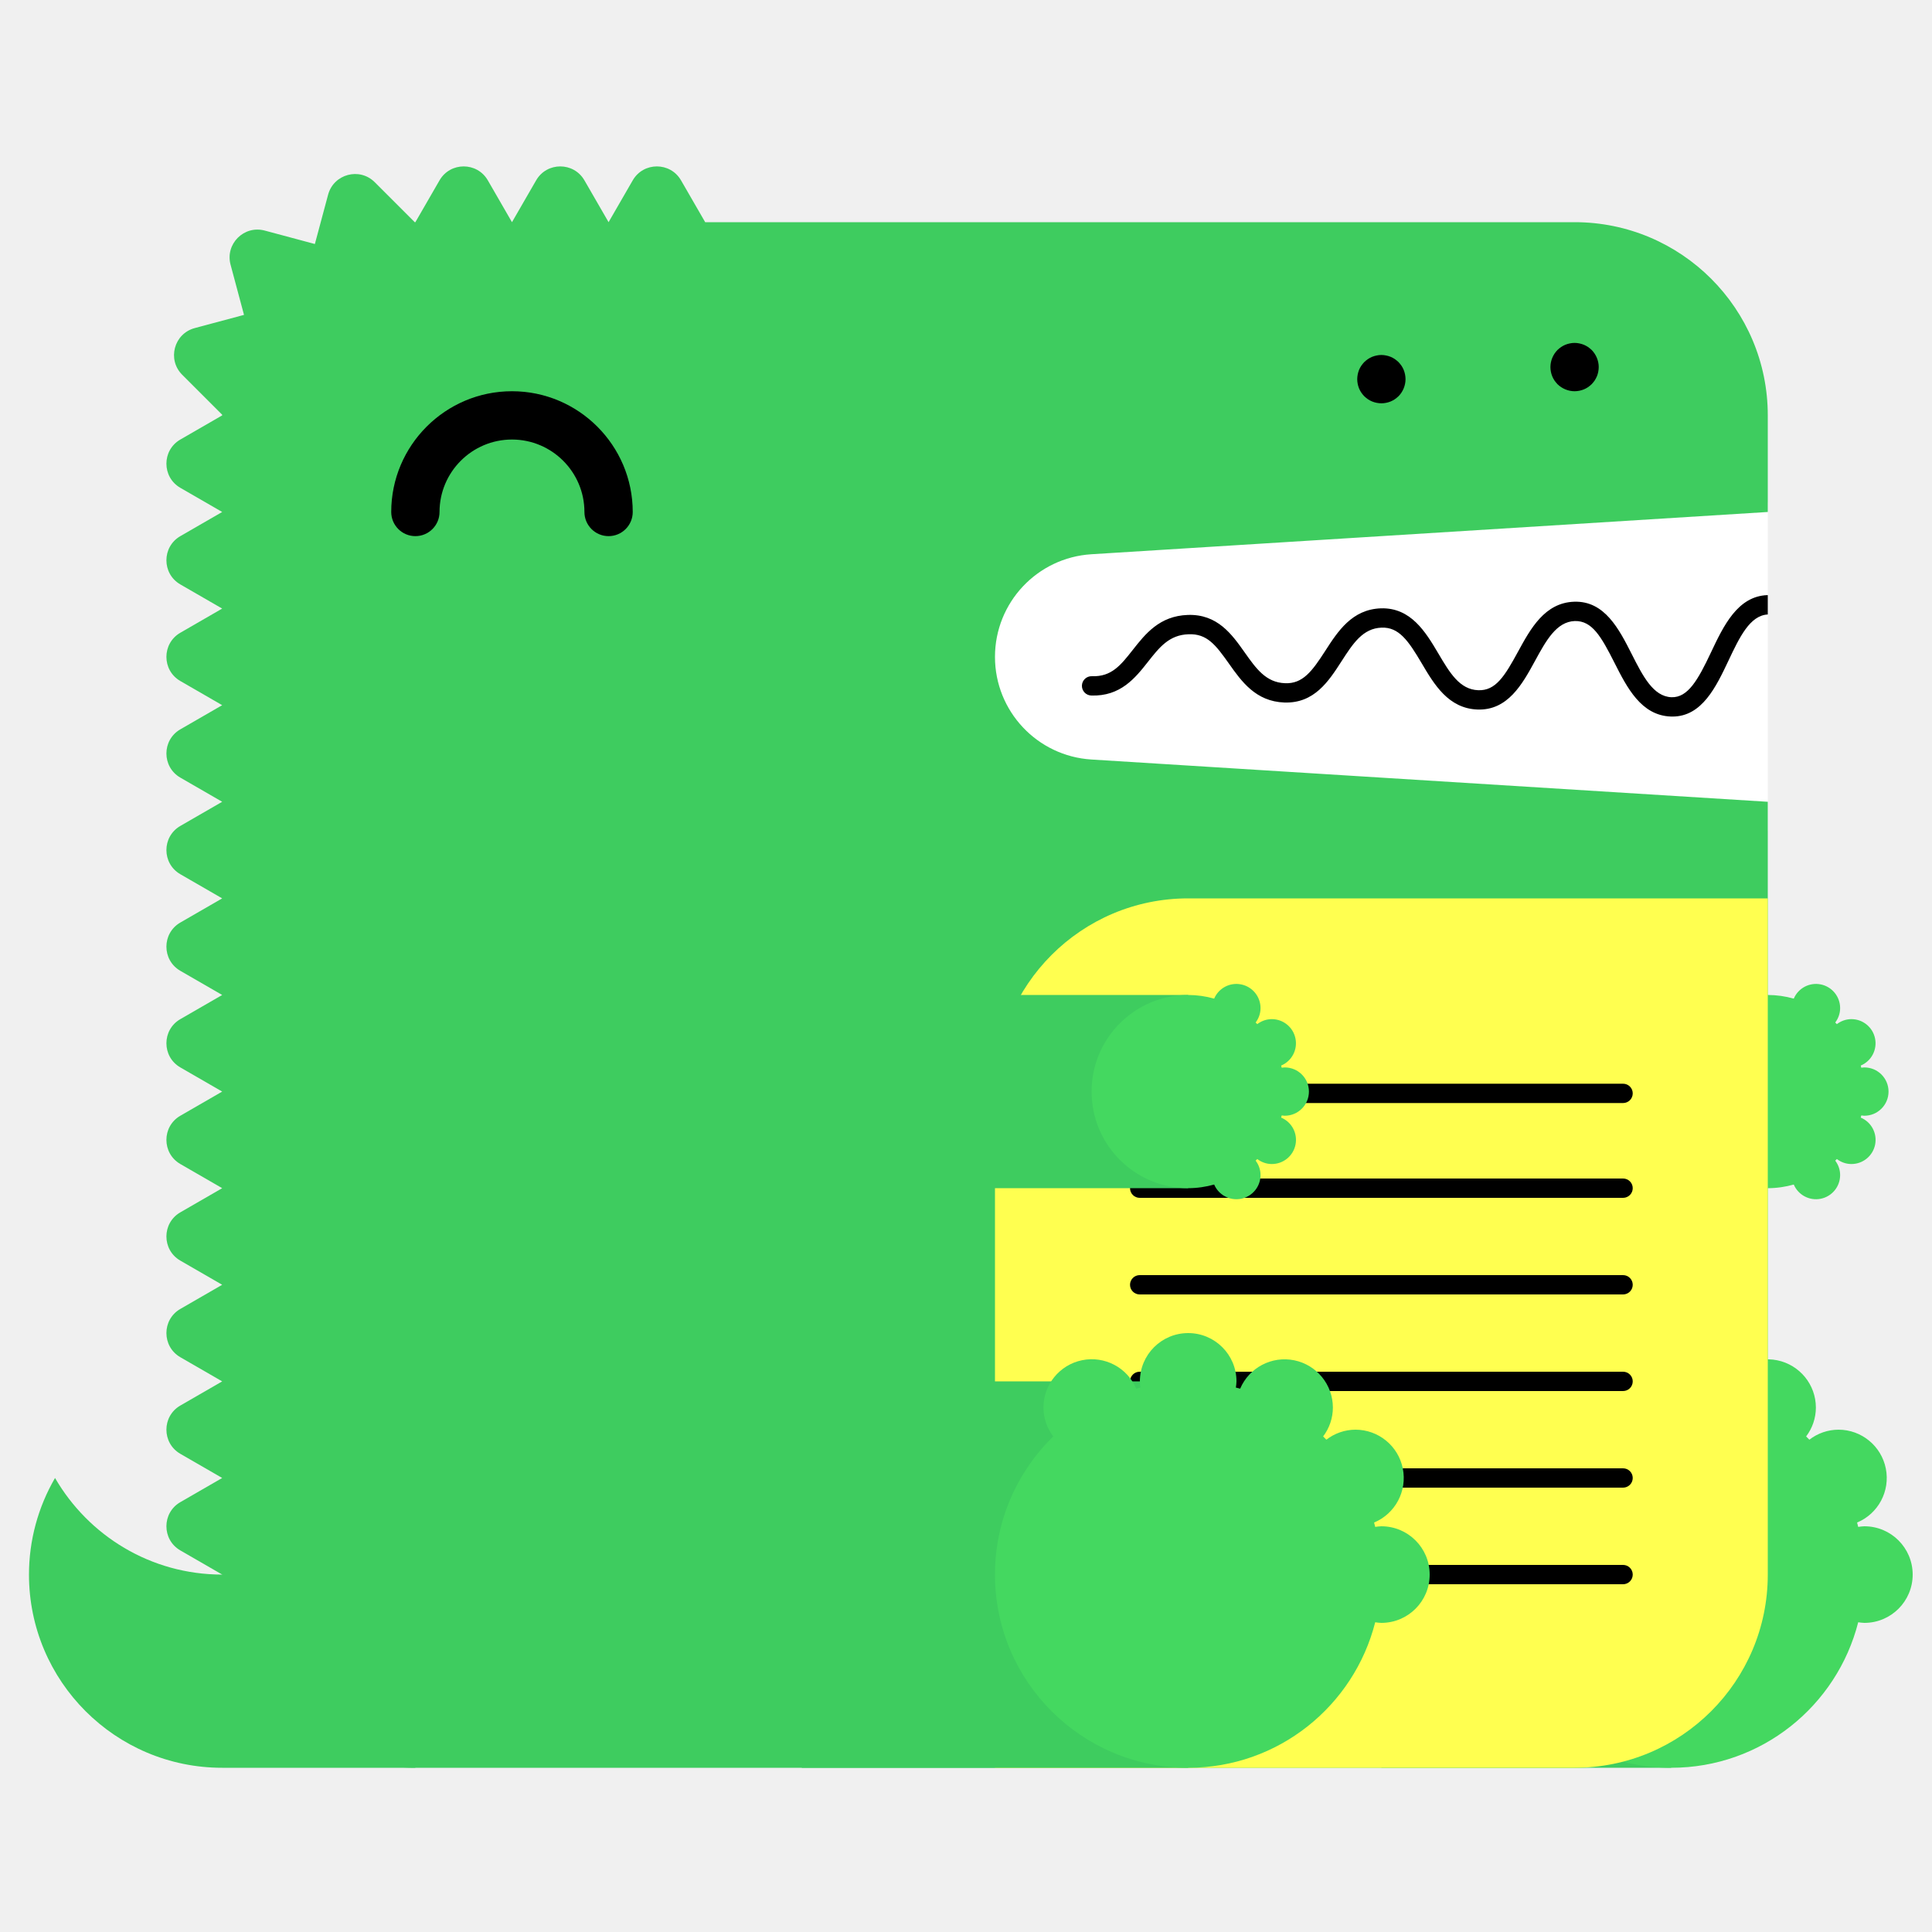
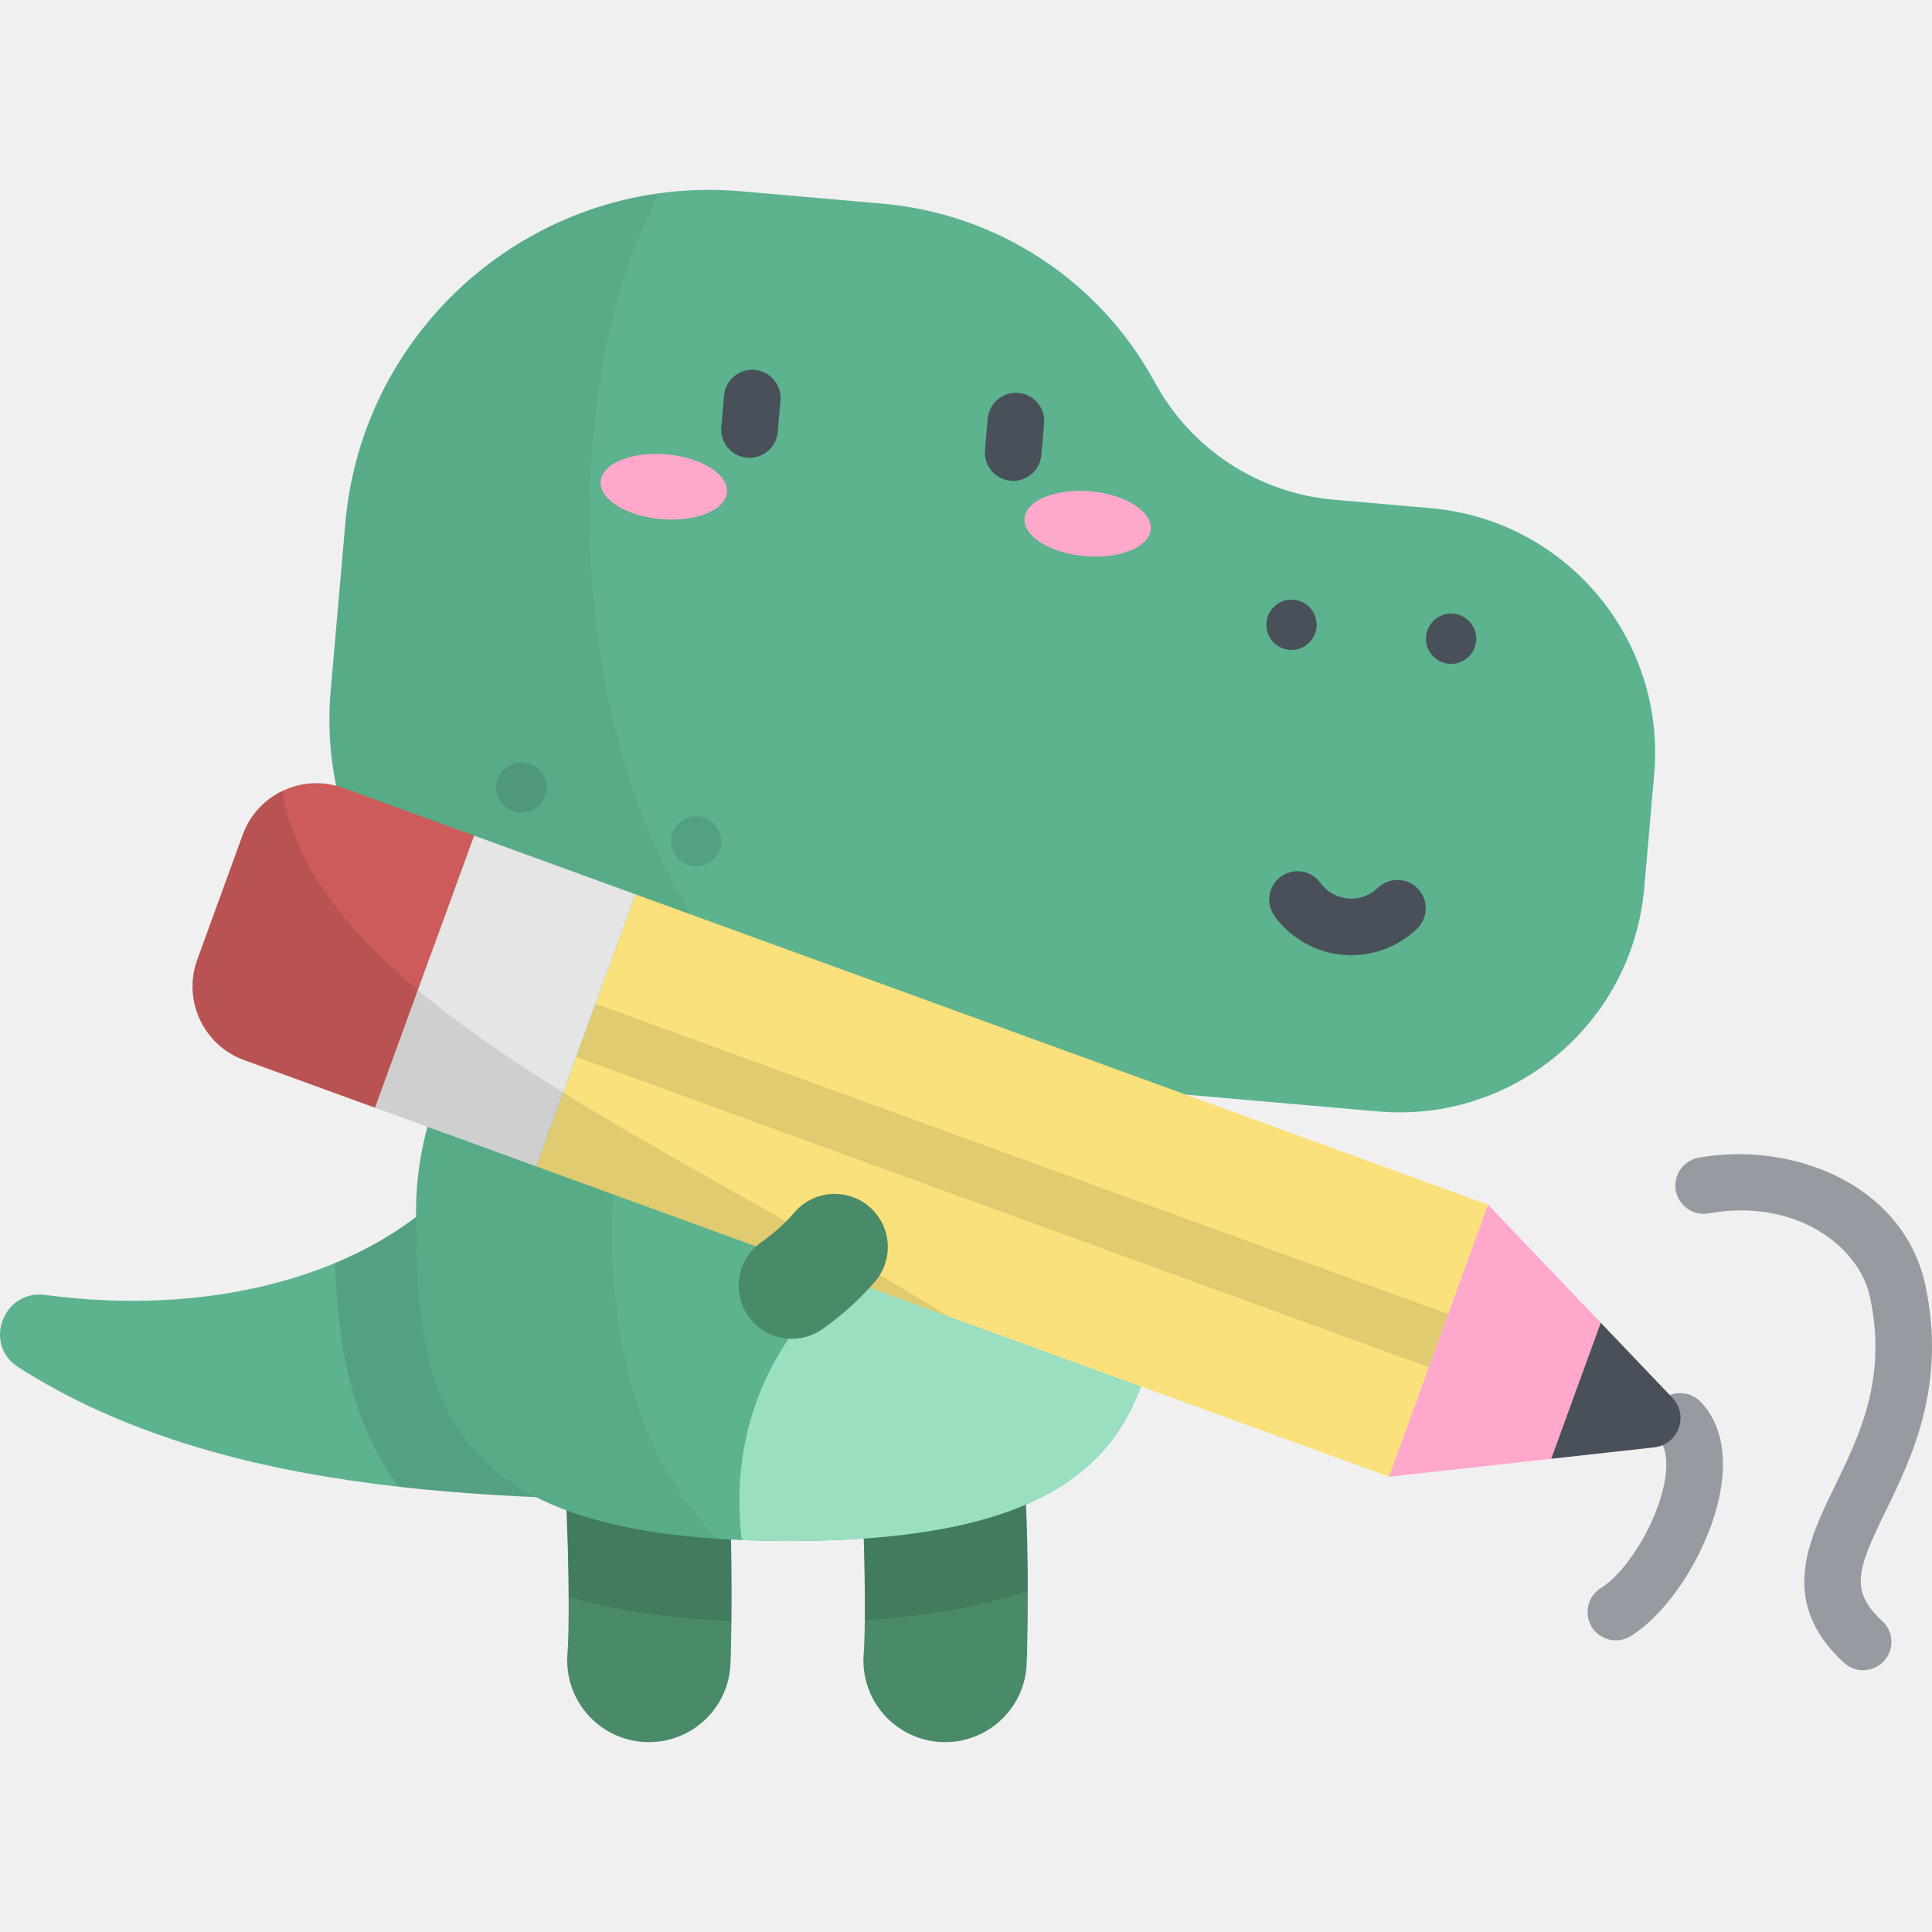
- <svg xmlns="http://www.w3.org/2000/svg" width="200" height="200" viewBox="0 0 200 200">
-   <g fill="none" fill-rule="evenodd">
-     <path fill="#FFF" d="M99 52h84v34H99z" />
-     <path d="M23 163c-7.398 0-13.843-4.027-17.303-10A19.886 19.886 0 0 0 3 163c0 11.046 8.954 20 20 20h20v-20H23z" fill="#3ECC5F" />
-     <path d="M112.98 57.376L183 53V43c0-11.046-8.954-20-20-20H73l-2.5-4.33c-1.112-1.925-3.889-1.925-5 0L63 23l-2.5-4.33c-1.111-1.925-3.889-1.925-5 0L53 23l-2.5-4.33c-1.111-1.925-3.889-1.925-5 0L43 23c-.022 0-.042.003-.065.003l-4.142-4.141c-1.57-1.571-4.252-.853-4.828 1.294l-1.369 5.104-5.192-1.392c-2.148-.575-4.111 1.389-3.535 3.536l1.39 5.193-5.102 1.367c-2.148.576-2.867 3.259-1.296 4.83l4.142 4.142c0 .021-.003.042-.003.064l-4.33 2.5c-1.925 1.111-1.925 3.889 0 5L23 53l-4.33 2.5c-1.925 1.111-1.925 3.889 0 5L23 63l-4.33 2.5c-1.925 1.111-1.925 3.889 0 5L23 73l-4.33 2.5c-1.925 1.111-1.925 3.889 0 5L23 83l-4.33 2.5c-1.925 1.111-1.925 3.889 0 5L23 93l-4.33 2.5c-1.925 1.111-1.925 3.889 0 5L23 103l-4.33 2.5c-1.925 1.111-1.925 3.889 0 5L23 113l-4.33 2.5c-1.925 1.111-1.925 3.889 0 5L23 123l-4.33 2.5c-1.925 1.111-1.925 3.889 0 5L23 133l-4.33 2.5c-1.925 1.111-1.925 3.889 0 5L23 143l-4.33 2.5c-1.925 1.111-1.925 3.889 0 5L23 153l-4.33 2.5c-1.925 1.111-1.925 3.889 0 5L23 163c0 11.046 8.954 20 20 20h120c11.046 0 20-8.954 20-20V83l-70.02-4.376A10.645 10.645 0 0 1 103 68c0-5.621 4.37-10.273 9.98-10.624" fill="#3ECC5F" />
-     <path fill="#3ECC5F" d="M143 183h30v-40h-30z" />
-     <path d="M193 158c-.219 0-.428.037-.639.064-.038-.15-.074-.301-.116-.451A5 5 0 0 0 190.32 148a4.96 4.96 0 0 0-3.016 1.036 26.531 26.531 0 0 0-.335-.336 4.955 4.955 0 0 0 1.011-2.987 5 5 0 0 0-9.599-1.959c-.148-.042-.297-.077-.445-.115.027-.211.064-.42.064-.639a5 5 0 0 0-5-5 5 5 0 0 0-5 5c0 .219.037.428.064.639-.148.038-.297.073-.445.115a4.998 4.998 0 0 0-9.599 1.959c0 1.125.384 2.151 1.011 2.987-3.717 3.632-6.031 8.693-6.031 14.3 0 11.046 8.954 20 20 20 9.339 0 17.16-6.41 19.361-15.064.211.027.42.064.639.064a5 5 0 0 0 5-5 5 5 0 0 0-5-5" fill="#44D860" />
-     <path fill="#3ECC5F" d="M153 123h30v-20h-30z" />
-     <path d="M193 115.5a2.5 2.5 0 1 0 0-5c-.109 0-.214.019-.319.032-.02-.075-.037-.15-.058-.225a2.501 2.501 0 0 0-.963-4.807c-.569 0-1.088.197-1.508.518a6.653 6.653 0 0 0-.168-.168c.314-.417.506-.931.506-1.494a2.5 2.5 0 0 0-4.8-.979A9.987 9.987 0 0 0 183 103c-5.522 0-10 4.478-10 10s4.478 10 10 10c.934 0 1.833-.138 2.69-.377a2.5 2.5 0 0 0 4.8-.979c0-.563-.192-1.077-.506-1.494.057-.055.113-.111.168-.168.42.321.939.518 1.508.518a2.5 2.5 0 0 0 .963-4.807c.021-.074.038-.15.058-.225.105.013.21.032.319.032" fill="#44D860" />
-     <path d="M63 55.5a2.5 2.5 0 0 1-2.5-2.5c0-4.136-3.364-7.5-7.5-7.5s-7.5 3.364-7.5 7.5a2.5 2.5 0 1 1-5 0c0-6.893 5.607-12.5 12.5-12.5S65.5 46.107 65.5 53a2.5 2.5 0 0 1-2.5 2.5" fill="#000" />
-     <path d="M103 183h60c11.046 0 20-8.954 20-20V93h-60c-11.046 0-20 8.954-20 20v70z" fill="#FFFF50" />
-     <path d="M168.02 124h-50.04a1 1 0 1 1 0-2h50.04a1 1 0 1 1 0 2m0 20h-50.04a1 1 0 1 1 0-2h50.04a1 1 0 1 1 0 2m0 20h-50.04a1 1 0 1 1 0-2h50.04a1 1 0 1 1 0 2m0-49.814h-50.04a1 1 0 1 1 0-2h50.04a1 1 0 1 1 0 2m0 19.814h-50.04a1 1 0 1 1 0-2h50.04a1 1 0 1 1 0 2m0 20h-50.04a1 1 0 1 1 0-2h50.04a1 1 0 1 1 0 2M183 61.611c-.012 0-.022-.006-.034-.005-3.09.105-4.552 3.196-5.842 5.923-1.346 2.85-2.387 4.703-4.093 4.647-1.889-.068-2.969-2.202-4.113-4.46-1.314-2.594-2.814-5.536-5.963-5.426-3.046.104-4.513 2.794-5.807 5.167-1.377 2.528-2.314 4.065-4.121 3.994-1.927-.07-2.951-1.805-4.136-3.813-1.321-2.236-2.848-4.75-5.936-4.664-2.994.103-4.465 2.385-5.763 4.4-1.373 2.13-2.335 3.428-4.165 3.351-1.973-.07-2.992-1.51-4.171-3.177-1.324-1.873-2.816-3.993-5.895-3.89-2.928.1-4.399 1.97-5.696 3.618-1.232 1.564-2.194 2.802-4.229 2.724a1 1 0 0 0-.072 2c3.017.101 4.545-1.8 5.872-3.487 1.177-1.496 2.193-2.787 4.193-2.855 1.926-.082 2.829 1.115 4.195 3.045 1.297 1.834 2.769 3.914 5.731 4.021 3.103.104 4.596-2.215 5.918-4.267 1.182-1.834 2.202-3.417 4.15-3.484 1.793-.067 2.769 1.35 4.145 3.681 1.297 2.197 2.766 4.686 5.787 4.796 3.125.108 4.634-2.62 5.949-5.035 1.139-2.088 2.214-4.06 4.119-4.126 1.793-.042 2.728 1.595 4.111 4.33 1.292 2.553 2.757 5.445 5.825 5.556l.169.003c3.064 0 4.518-3.075 5.805-5.794 1.139-2.41 2.217-4.68 4.067-4.773v-2z" fill="#000" />
-     <path fill="#3ECC5F" d="M83 183h40v-40H83z" />
-     <path d="M143 158c-.219 0-.428.037-.639.064-.038-.15-.074-.301-.116-.451A5 5 0 0 0 140.32 148a4.96 4.96 0 0 0-3.016 1.036 26.531 26.531 0 0 0-.335-.336 4.955 4.955 0 0 0 1.011-2.987 5 5 0 0 0-9.599-1.959c-.148-.042-.297-.077-.445-.115.027-.211.064-.42.064-.639a5 5 0 0 0-5-5 5 5 0 0 0-5 5c0 .219.037.428.064.639-.148.038-.297.073-.445.115a4.998 4.998 0 0 0-9.599 1.959c0 1.125.384 2.151 1.011 2.987-3.717 3.632-6.031 8.693-6.031 14.3 0 11.046 8.954 20 20 20 9.339 0 17.16-6.41 19.361-15.064.211.027.42.064.639.064a5 5 0 0 0 5-5 5 5 0 0 0-5-5" fill="#44D860" />
-     <path fill="#3ECC5F" d="M83 123h40v-20H83z" />
-     <path d="M133 115.5a2.5 2.5 0 1 0 0-5c-.109 0-.214.019-.319.032-.02-.075-.037-.15-.058-.225a2.501 2.501 0 0 0-.963-4.807c-.569 0-1.088.197-1.508.518a6.653 6.653 0 0 0-.168-.168c.314-.417.506-.931.506-1.494a2.5 2.5 0 0 0-4.8-.979A9.987 9.987 0 0 0 123 103c-5.522 0-10 4.478-10 10s4.478 10 10 10c.934 0 1.833-.138 2.69-.377a2.5 2.5 0 0 0 4.8-.979c0-.563-.192-1.077-.506-1.494.057-.055.113-.111.168-.168.42.321.939.518 1.508.518a2.5 2.5 0 0 0 .963-4.807c.021-.074.038-.15.058-.225.105.013.21.032.319.032" fill="#44D860" />
-     <path d="M143 41.75c-.16 0-.33-.02-.49-.05a2.52 2.52 0 0 1-.47-.14c-.15-.06-.29-.14-.431-.23-.13-.09-.259-.2-.38-.31-.109-.12-.219-.24-.309-.38s-.17-.28-.231-.43a2.619 2.619 0 0 1-.189-.96c0-.16.02-.33.05-.49.03-.16.08-.31.139-.47.061-.15.141-.29.231-.43.09-.13.2-.26.309-.38.121-.11.25-.22.38-.31.141-.09.281-.17.431-.23.149-.06.31-.11.47-.14.32-.07.65-.07.98 0 .159.03.32.08.47.14.149.06.29.14.43.23.13.09.259.2.38.31.11.12.22.25.31.38.09.14.17.28.23.43.06.16.11.31.14.47.029.16.05.33.05.49 0 .66-.271 1.31-.73 1.77-.121.11-.25.22-.38.31-.14.09-.281.17-.43.23a2.565 2.565 0 0 1-.96.19m20-1.25c-.66 0-1.3-.27-1.771-.73a3.802 3.802 0 0 1-.309-.38c-.09-.14-.17-.28-.231-.43a2.619 2.619 0 0 1-.189-.96c0-.66.27-1.3.729-1.77.121-.11.25-.22.38-.31.141-.09.281-.17.431-.23.149-.06.31-.11.47-.14.32-.07.66-.07.98 0 .159.03.32.08.47.14.149.06.29.14.43.23.13.09.259.2.38.31.459.47.73 1.11.73 1.77 0 .16-.021.33-.05.49-.03.16-.08.32-.14.47-.07.15-.14.29-.23.43-.09.13-.2.26-.31.38-.121.11-.25.22-.38.31-.14.09-.281.17-.43.23a2.565 2.565 0 0 1-.96.19" fill="#000" />
+ <svg xmlns="http://www.w3.org/2000/svg" version="1.1" id="Capa_1" x="0px" y="0px" viewBox="0 0 512 512" style="enable-background:new 0 0 512 512;" xml:space="preserve">
+   <path style="fill:#5CB38E;" d="M201.377,397.639c-65.657,0-141.215,0-196.53-35.315c-9.465-6.043-3.991-20.639,7.14-19.153  c43.804,5.848,80.598-5.302,101.58-23.365L201.377,397.639z" />
+   <path style="opacity:0.1;enable-background:new    ;" d="M88.802,334.707c0.732,20.968,3.95,41.897,16.875,59.3  c32.007,3.632,64.94,3.632,95.701,3.632l-87.81-77.832C106.844,325.596,98.486,330.67,88.802,334.707z" />
+   <g>
+     <path style="fill:#498A68;" d="M171.985,461.684c-0.557,0-1.118-0.021-1.683-0.065c-11.919-0.917-20.839-11.322-19.922-23.243   c0.832-10.816-0.06-46.891-1.612-54.88c-3.562-10.724,1.763-22.521,12.38-26.849c11.071-4.511,23.702,0.806,28.214,11.876   c5.837,14.323,4.448,69.707,4.181,73.172C192.669,453.051,183.184,461.683,171.985,461.684z M149.262,384.839   c0.003,0.008,0.007,0.016,0.01,0.024C149.269,384.855,149.265,384.848,149.262,384.839z" />
+     <path style="fill:#498A68;" d="M250.485,461.684c-0.558,0-1.118-0.021-1.683-0.065c-11.919-0.917-20.839-11.322-19.922-23.243   c0.832-10.816-0.06-46.891-1.612-54.881c-3.562-10.724,1.764-22.522,12.381-26.848c11.074-4.511,23.703,0.807,28.213,11.877   c5.836,14.324,4.446,69.706,4.18,73.171C271.169,453.051,261.685,461.683,250.485,461.684z M227.762,384.837   c0.003,0.008,0.007,0.017,0.01,0.025C227.769,384.854,227.766,384.846,227.762,384.837z" />
  </g>
+   <path style="opacity:0.1;enable-background:new    ;" d="M161.148,356.649c-10.617,4.328-15.942,16.124-12.38,26.849  c1.085,5.583,1.846,24.879,1.923,39.689c12.28,3.551,26.596,5.681,43.146,6.47c0.2-17.99-0.191-50.618-4.475-61.131  C184.85,357.456,172.219,352.139,161.148,356.649z" />
+   <path style="opacity:0.1;enable-background:new    ;" d="M272.377,421.639c-0.017-18.399-0.81-44.022-4.514-53.113  c-4.51-11.07-17.139-16.388-28.213-11.877c-10.617,4.326-15.943,16.122-12.381,26.848c1.245,6.406,2.063,30.864,1.91,45.883  C245.89,428.283,260.208,425.729,272.377,421.639z" />
+   <path style="fill:#5CB38E;" d="M307.892,321.269c0,50.533-6.864,87.097-98.823,87.097s-98.823-36.564-98.823-87.097  s44.244-91.497,98.823-91.497S307.892,270.736,307.892,321.269z" />
+   <path style="fill:#9BDFC1;" d="M307.892,321.269c0-0.403-0.011-0.803-0.016-1.205c-20.584-5.282-61.411-6.818-89.822,23.375  c-20.704,22.003-23.7,45.746-21.479,64.682c3.98,0.162,8.141,0.244,12.494,0.244C301.027,408.366,307.892,371.801,307.892,321.269z" />
+   <path style="opacity:0.05;enable-background:new    ;" d="M190.307,231.426c-45.605,8.116-80.062,45.25-80.062,89.844  c0,46.79,5.896,81.6,79.773,86.5C149,366.135,156.933,280.171,190.307,231.426z" />
+   <path style="fill:#5CB38E;" d="M306.028,101.308L306.028,101.308c-14.586-26.893-41.693-44.673-72.171-47.339l-37.464-3.278  c-53.264-4.66-100.22,34.741-104.88,88.006l-3.879,44.341c-4.182,47.803,31.18,89.947,78.983,94.129l198.6,17.375  c35.811,3.133,67.381-23.358,70.514-59.169l2.64-30.178c3.133-35.811-23.358-67.381-59.169-70.514l-25.728-2.251  C333.438,130.677,315.618,118.988,306.028,101.308z" />
+   <g style="opacity:0.1;">
+     <circle cx="138.175" cy="208.696" r="6.662" />
+     <circle cx="184.476" cy="222.947" r="6.662" />
+     <circle cx="155.495" cy="243.227" r="6.662" />
+   </g>
+   <g>
+     <ellipse transform="matrix(0.0872 -0.9962 0.9962 0.0872 32.0699 292.9844)" style="fill:#FFA8CB;" cx="175.91" cy="128.992" rx="8.615" ry="16.794" />
+     <ellipse transform="matrix(-0.0872 0.9962 -0.9962 -0.0872 451.6419 -136.2374)" style="fill:#FFA8CB;" cx="288.238" cy="138.799" rx="8.615" ry="16.794" />
+   </g>
+   <g>
+     <path style="fill:#495059;" d="M198.64,121.323c-0.219,0-0.44-0.009-0.663-0.028c-4.126-0.361-7.179-3.999-6.818-8.126l0.73-8.336   c0.361-4.126,4.004-7.18,8.125-6.817c4.127,0.361,7.179,3.999,6.818,8.126l-0.729,8.336   C205.762,118.381,202.486,121.323,198.64,121.323z" />
+     <path style="fill:#495059;" d="M268.506,127.436c-0.22,0-0.44-0.009-0.663-0.028c-4.126-0.361-7.179-3.999-6.817-8.126l0.73-8.336   c0.361-4.126,4.009-7.18,8.126-6.817c4.126,0.361,7.179,3.999,6.817,8.126l-0.73,8.336   C275.628,124.493,272.353,127.436,268.506,127.436z" />
+     <path style="fill:#495059;" d="M358.103,253.142c-0.727,0-1.456-0.032-2.188-0.096c-7.234-0.634-13.838-4.368-18.121-10.246   c-2.439-3.348-1.703-8.039,1.646-10.477c3.345-2.439,8.039-1.704,10.478,1.646c1.729,2.372,4.392,3.88,7.305,4.135   c2.92,0.262,5.796-0.767,7.909-2.803c2.982-2.874,7.731-2.786,10.604,0.196c2.874,2.982,2.786,7.73-0.196,10.605   C370.832,250.637,364.576,253.142,358.103,253.142z" />
+     <circle style="fill:#495059;" cx="342.261" cy="165.575" r="6.662" />
+     <circle style="fill:#495059;" cx="384.552" cy="169.275" r="6.662" />
+   </g>
+   <path style="opacity:0.05;enable-background:new    ;" d="M174.758,51.209c-43.804,5.986-79.23,41.587-83.245,87.488l-3.879,44.341  c-4.182,47.803,31.18,89.947,78.983,94.129l52.523,4.595C146.541,230.563,144.279,107.089,174.758,51.209z" />
+   <g>
+     <path style="fill:#959BA0;" d="M428.224,434.716c-2.491,0-4.927-1.24-6.353-3.504c-2.208-3.505-1.156-8.136,2.349-10.343   c7.643-4.815,15.835-19.07,17.187-29.909c0.523-4.194-0.042-7.51-1.551-9.096c-2.856-3.001-2.737-7.748,0.264-10.604   c2.999-2.853,7.747-2.736,10.604,0.264c4.757,4.999,6.683,12.362,5.568,21.293c-1.908,15.307-12.709,33.584-24.077,40.744   C430.973,434.343,429.59,434.716,428.224,434.716z" />
+     <path style="fill:#959BA0;" d="M493.745,442.628c-1.813,0-3.632-0.653-5.073-1.978c-17.432-16.018-9.468-32.351-2.442-46.759   c6.544-13.419,13.96-28.629,9.339-50.147c-2.976-13.855-20.169-26.275-42.737-22.185c-4.077,0.741-7.979-1.967-8.718-6.042   c-0.738-4.076,1.967-7.979,6.042-8.718c12.102-2.192,25.254-0.495,36.086,4.658c12.738,6.06,21.261,16.407,23.994,29.136   c5.709,26.586-3.672,45.824-10.522,59.872c-7.495,15.371-9.642,21.098-0.89,29.14c3.05,2.803,3.25,7.547,0.447,10.598   C497.791,441.812,495.771,442.628,493.745,442.628z" />
+   </g>
+   <rect x="229.862" y="193.943" transform="matrix(-0.342 0.9397 -0.9397 -0.342 655.1961 169.5596)" style="fill:#FAE17C;" width="76.742" height="240.457" />
+   <rect x="95.504" y="242.523" transform="matrix(-0.342 0.9397 -0.9397 -0.342 428.9385 230.194)" style="fill:#E5E5E5;" width="76.742" height="45.501" />
+   <path style="fill:#CD5B5B;" d="M125.626,221.442l-26.248,72.114l-34.699-12.629c-10.771-3.92-16.324-15.83-12.404-26.601  l12.05-33.109c3.92-10.771,15.829-16.324,26.601-12.404L125.626,221.442z" />
+   <polygon style="fill:#FFA8CB;" points="424.208,350.533 394.336,319.244 368.089,391.358 411.085,386.591 " />
+   <path style="fill:#495059;" d="M411.085,386.591l27.303-3.028c6.428-0.713,9.256-8.482,4.79-13.16l-18.97-19.87L411.085,386.591z" />
+   <rect x="148.015" y="306.676" transform="matrix(-0.9397 -0.342 0.342 -0.9397 412.8632 701.1464)" style="opacity:0.1;enable-background:new    ;" width="240.457" height="15" />
+   <path style="opacity:0.1;enable-background:new    ;" d="M74.848,209.616c-4.716,2.265-8.589,6.295-10.52,11.6l-12.05,33.109  c-3.92,10.771,1.633,22.681,12.404,26.601l186.573,67.907C179.814,304.02,83.438,265.28,74.848,209.616z" />
+   <path style="fill:#498A68;" d="M209.859,354.789c-4.409,0-8.749-2.065-11.492-5.936c-4.492-6.34-2.994-15.121,3.346-19.614  c3.433-2.432,6.391-5.093,8.794-7.908c5.042-5.91,13.924-6.614,19.835-1.57c5.911,5.044,6.614,13.924,1.571,19.836  c-3.913,4.585-8.6,8.826-13.931,12.603C215.511,353.948,212.671,354.789,209.859,354.789z" />
+   <g>
+ </g>
+   <g>
+ </g>
+   <g>
+ </g>
+   <g>
+ </g>
+   <g>
+ </g>
+   <g>
+ </g>
+   <g>
+ </g>
+   <g>
+ </g>
+   <g>
+ </g>
+   <g>
+ </g>
+   <g>
+ </g>
+   <g>
+ </g>
+   <g>
+ </g>
+   <g>
+ </g>
+   <g>
+ </g>
</svg>
